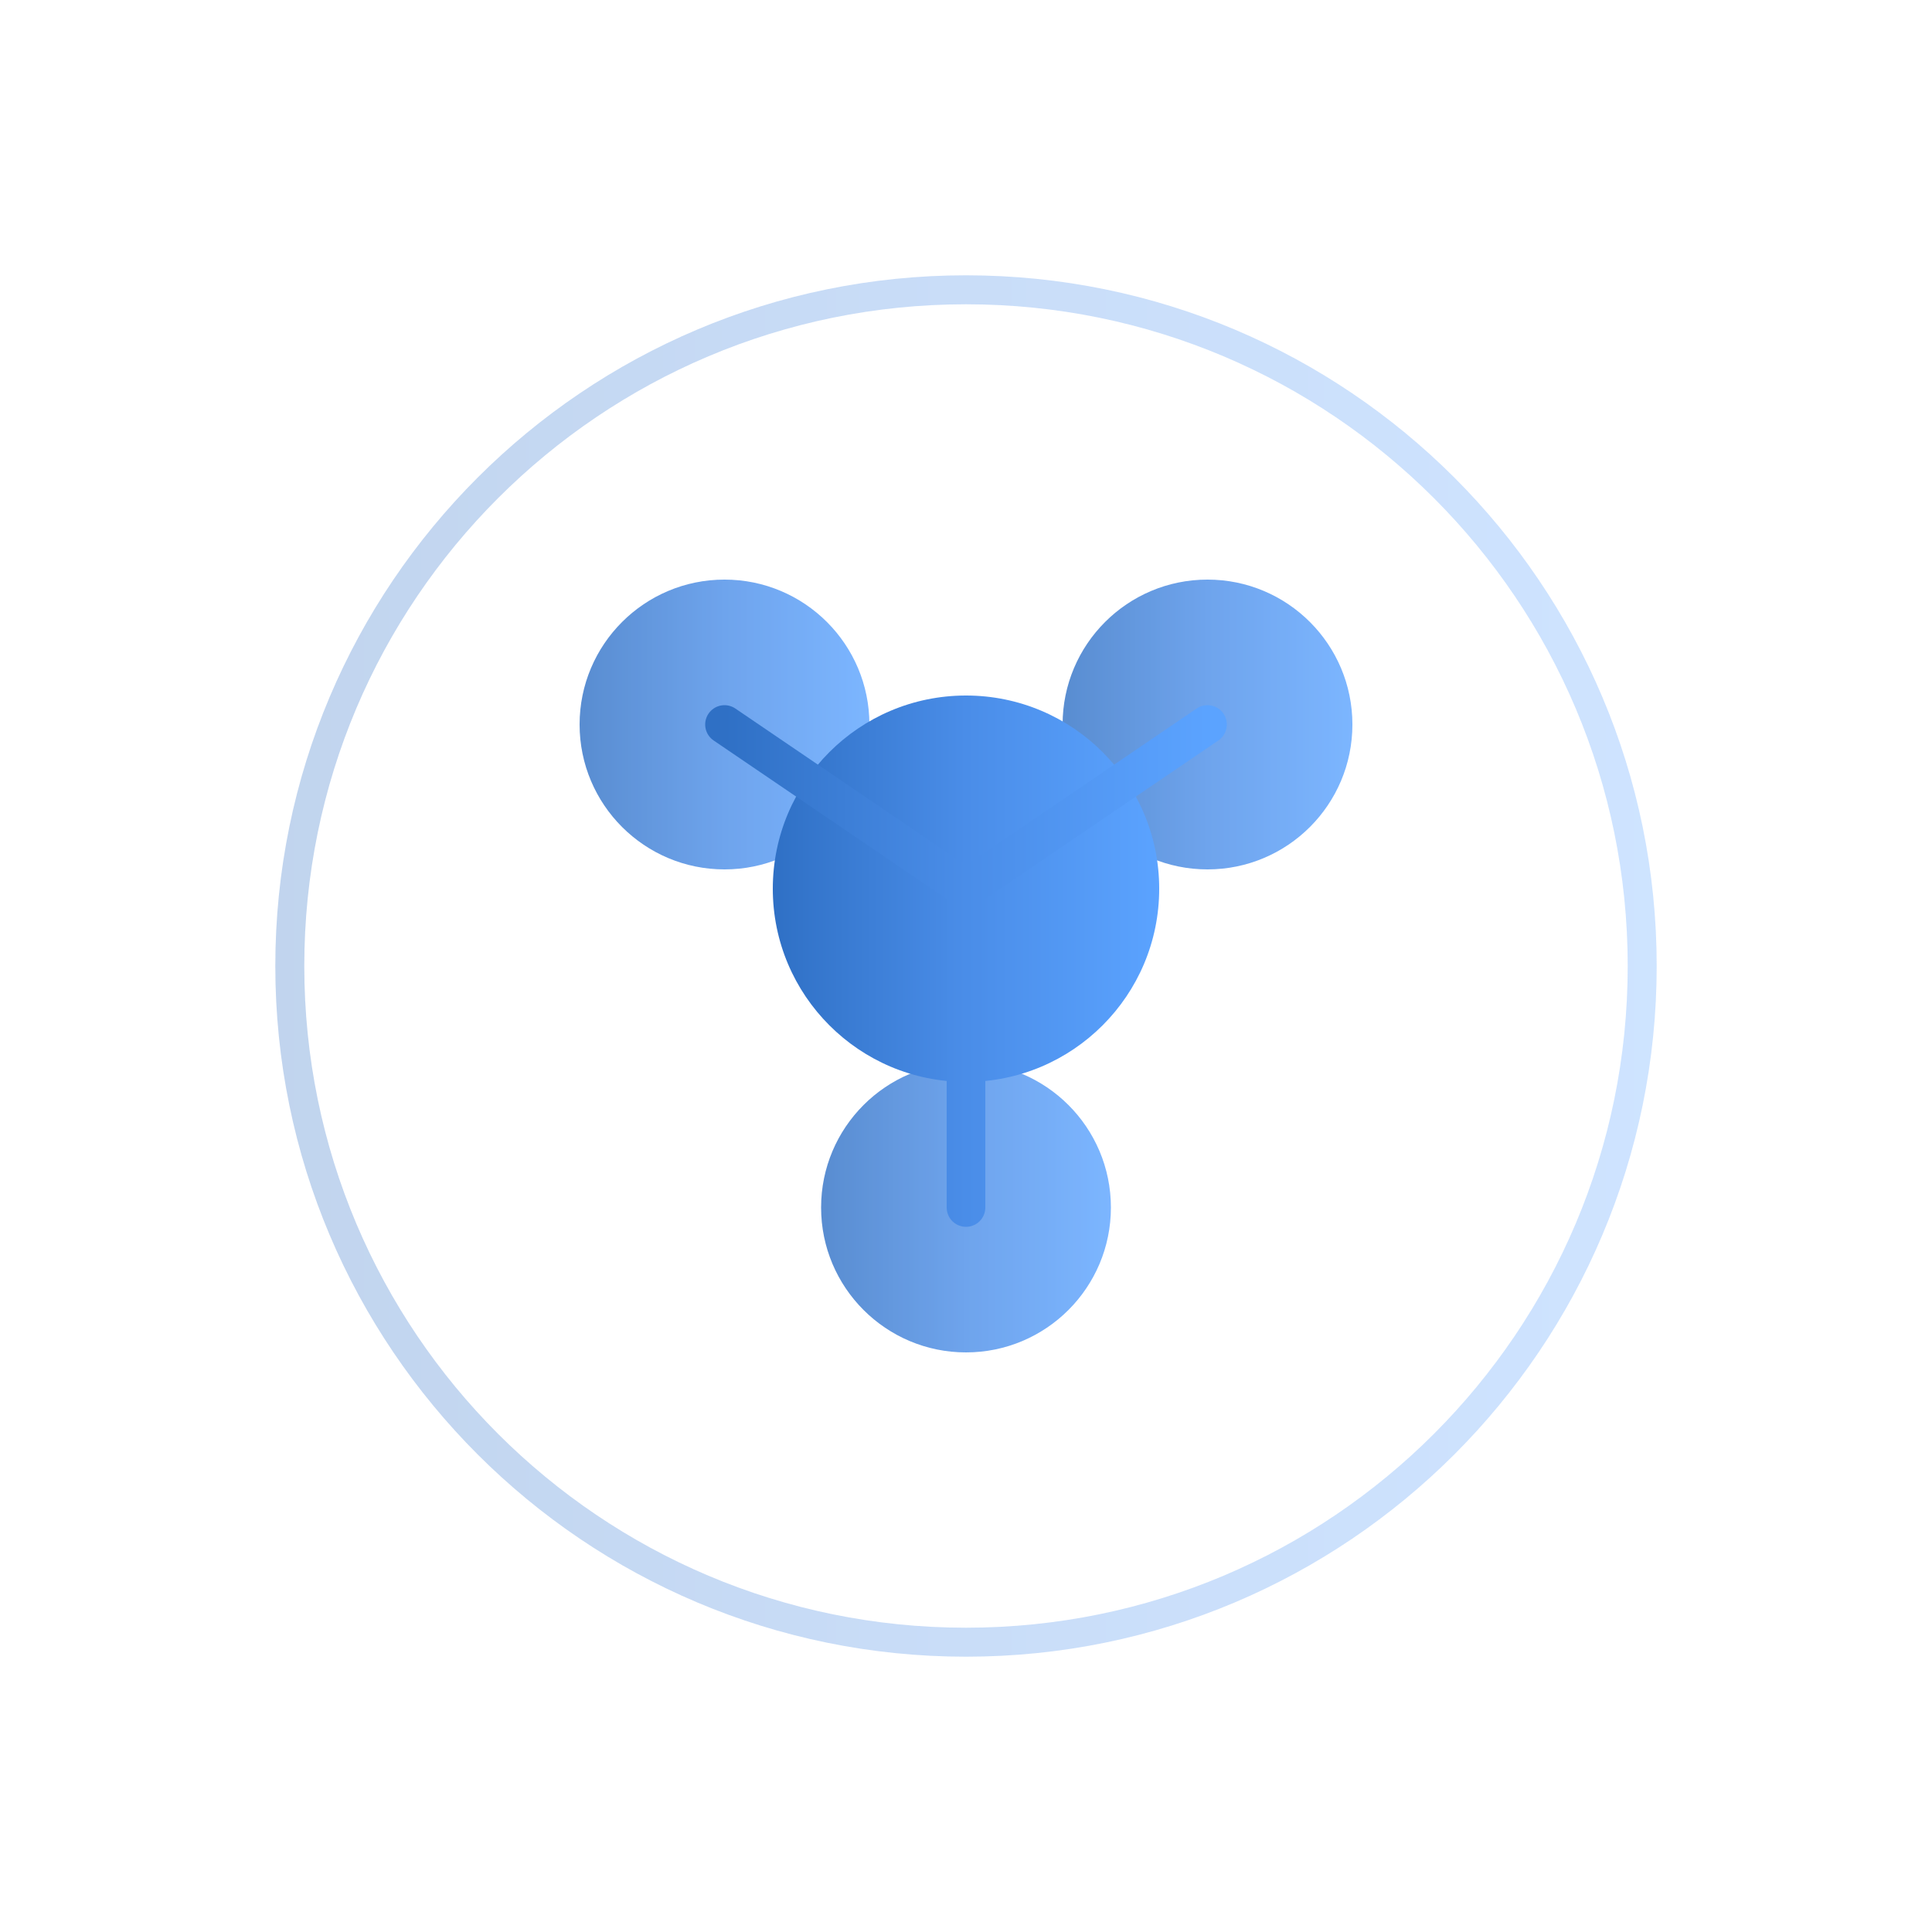
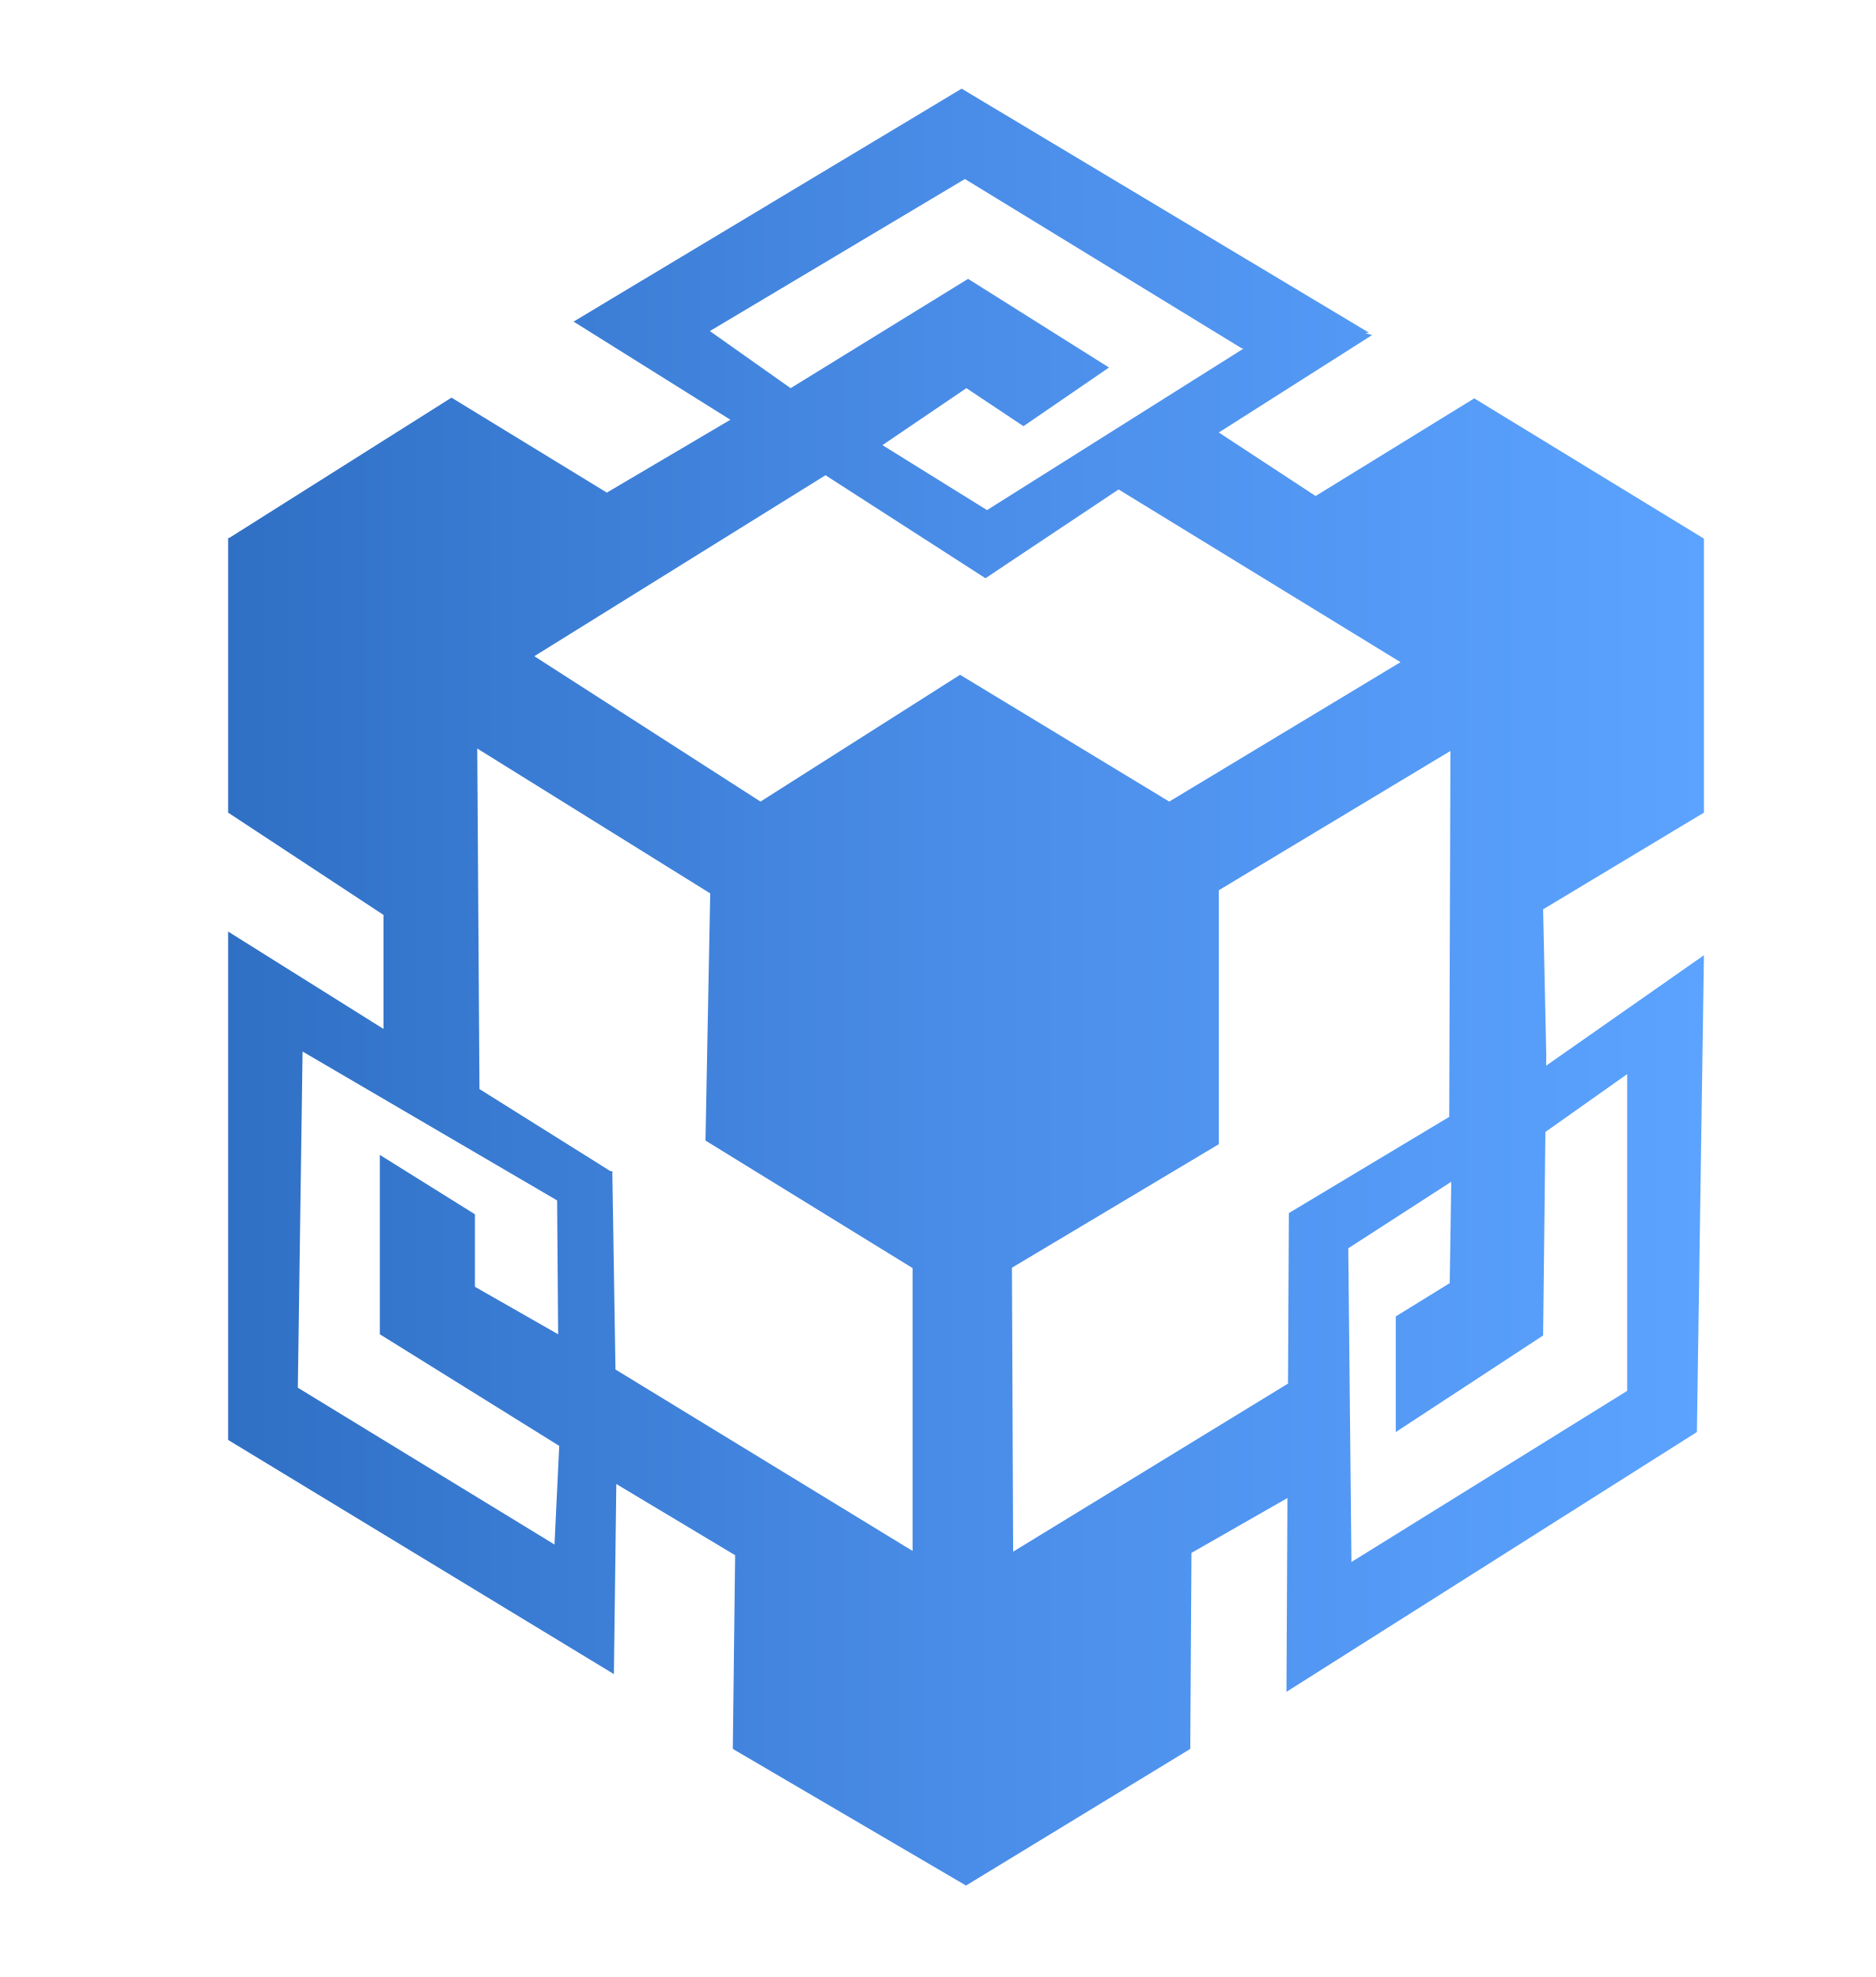
- <svg xmlns="http://www.w3.org/2000/svg" width="200" height="200" viewBox="0 0 200 200" fill="none">
+ <svg xmlns="http://www.w3.org/2000/svg" id="Layer_1" data-name="Layer 1" viewBox="0 0 154.43 162.78">
  <defs>
    <linearGradient id="metafuseGradient" x1="0%" y1="0%" x2="100%" y2="0%">
      <stop offset="0%" style="stop-color:#2f70c5;stop-opacity:1" />
      <stop offset="50%" style="stop-color:#4a8de8;stop-opacity:1" />
      <stop offset="100%" style="stop-color:#5ba3ff;stop-opacity:1" />
    </linearGradient>
  </defs>
-   <g transform="translate(100,100)">
-     <circle cx="0" cy="0" r="70" fill="none" stroke="url(#metafuseGradient)" stroke-width="3" opacity="0.3" />
-     <circle cx="-25" cy="-25" r="15" fill="url(#metafuseGradient)" opacity="0.8" />
-     <circle cx="25" cy="-25" r="15" fill="url(#metafuseGradient)" opacity="0.8" />
-     <circle cx="0" cy="25" r="15" fill="url(#metafuseGradient)" opacity="0.8" />
-     <circle cx="0" cy="-8" r="20" fill="url(#metafuseGradient)" />
-     <path d="M -25,-25 L 0,-8 L 25,-25 M 0,-8 L 0,25" stroke="url(#metafuseGradient)" stroke-width="4" stroke-linecap="round" />
-   </g>
+   <polygon fill="url(#metafuseGradient)" points="62.61 66 79.04 55.56 96.26 66 115.3 54.52 92.09 40.3 81.13 47.61 67.96 39.13 43.83 54.13 18.78 44.35 37.17 32.74 49.96 40.56 60.13 34.56 47.22 26.48 79.17 7.3 112.7 27.39 102.26 28.7 79.44 14.74 58.44 27.26 65.09 31.96 79.7 22.96 91.3 30.26 84.26 35.09 79.56 31.96 72.65 36.65 81.26 42 104.87 27.13 109.17 26.48 112.96 27.59 100.34 35.61 108.31 40.84 121.37 32.8 140.28 44.35 140.28 66.91 127.04 74.87 127.3 86.87 127.04 109.96 114.91 117.91 114.91 108.39 119.35 105.65 119.48 97.3 111 102.78 111.26 128.61 133.96 114.52 133.96 88.44 124.56 95.09 124.44 89.74 140.28 78.65 139.7 117.91 105.91 139.3 106.11 99.88 119.31 91.96 119.41 61.83 100.34 73.3 100.34 94.21 83.31 104.38 83.41 127.76 108.36 112.5 109.04 121.6 98.09 127.86 97.99 144 79.53 155.25 60.33 144 60.52 128.05 50.74 122.19 50.54 137.84 18.78 118.56 18.78 76.7 50.45 96.55 46.14 99 24.91 86.58 24.52 114.26 45.65 127.17 46.04 119.05 31.27 109.86 31.27 95.09 39.1 99.98 39.1 105.95 45.95 109.86 45.85 96.85 47.22 96.46 49.11 96.33 50.41 96.44 50.67 112.76 75.13 127.7 75.13 104.41 58.08 93.91 58.47 73.56 39.29 61.63 39.49 92.15 31.57 87.75 31.57 75.33 18.78 66.91 18.78 44.28 41.15 49.7 43.52 52.51 43.6 53.78 62.61 66" />
</svg>
